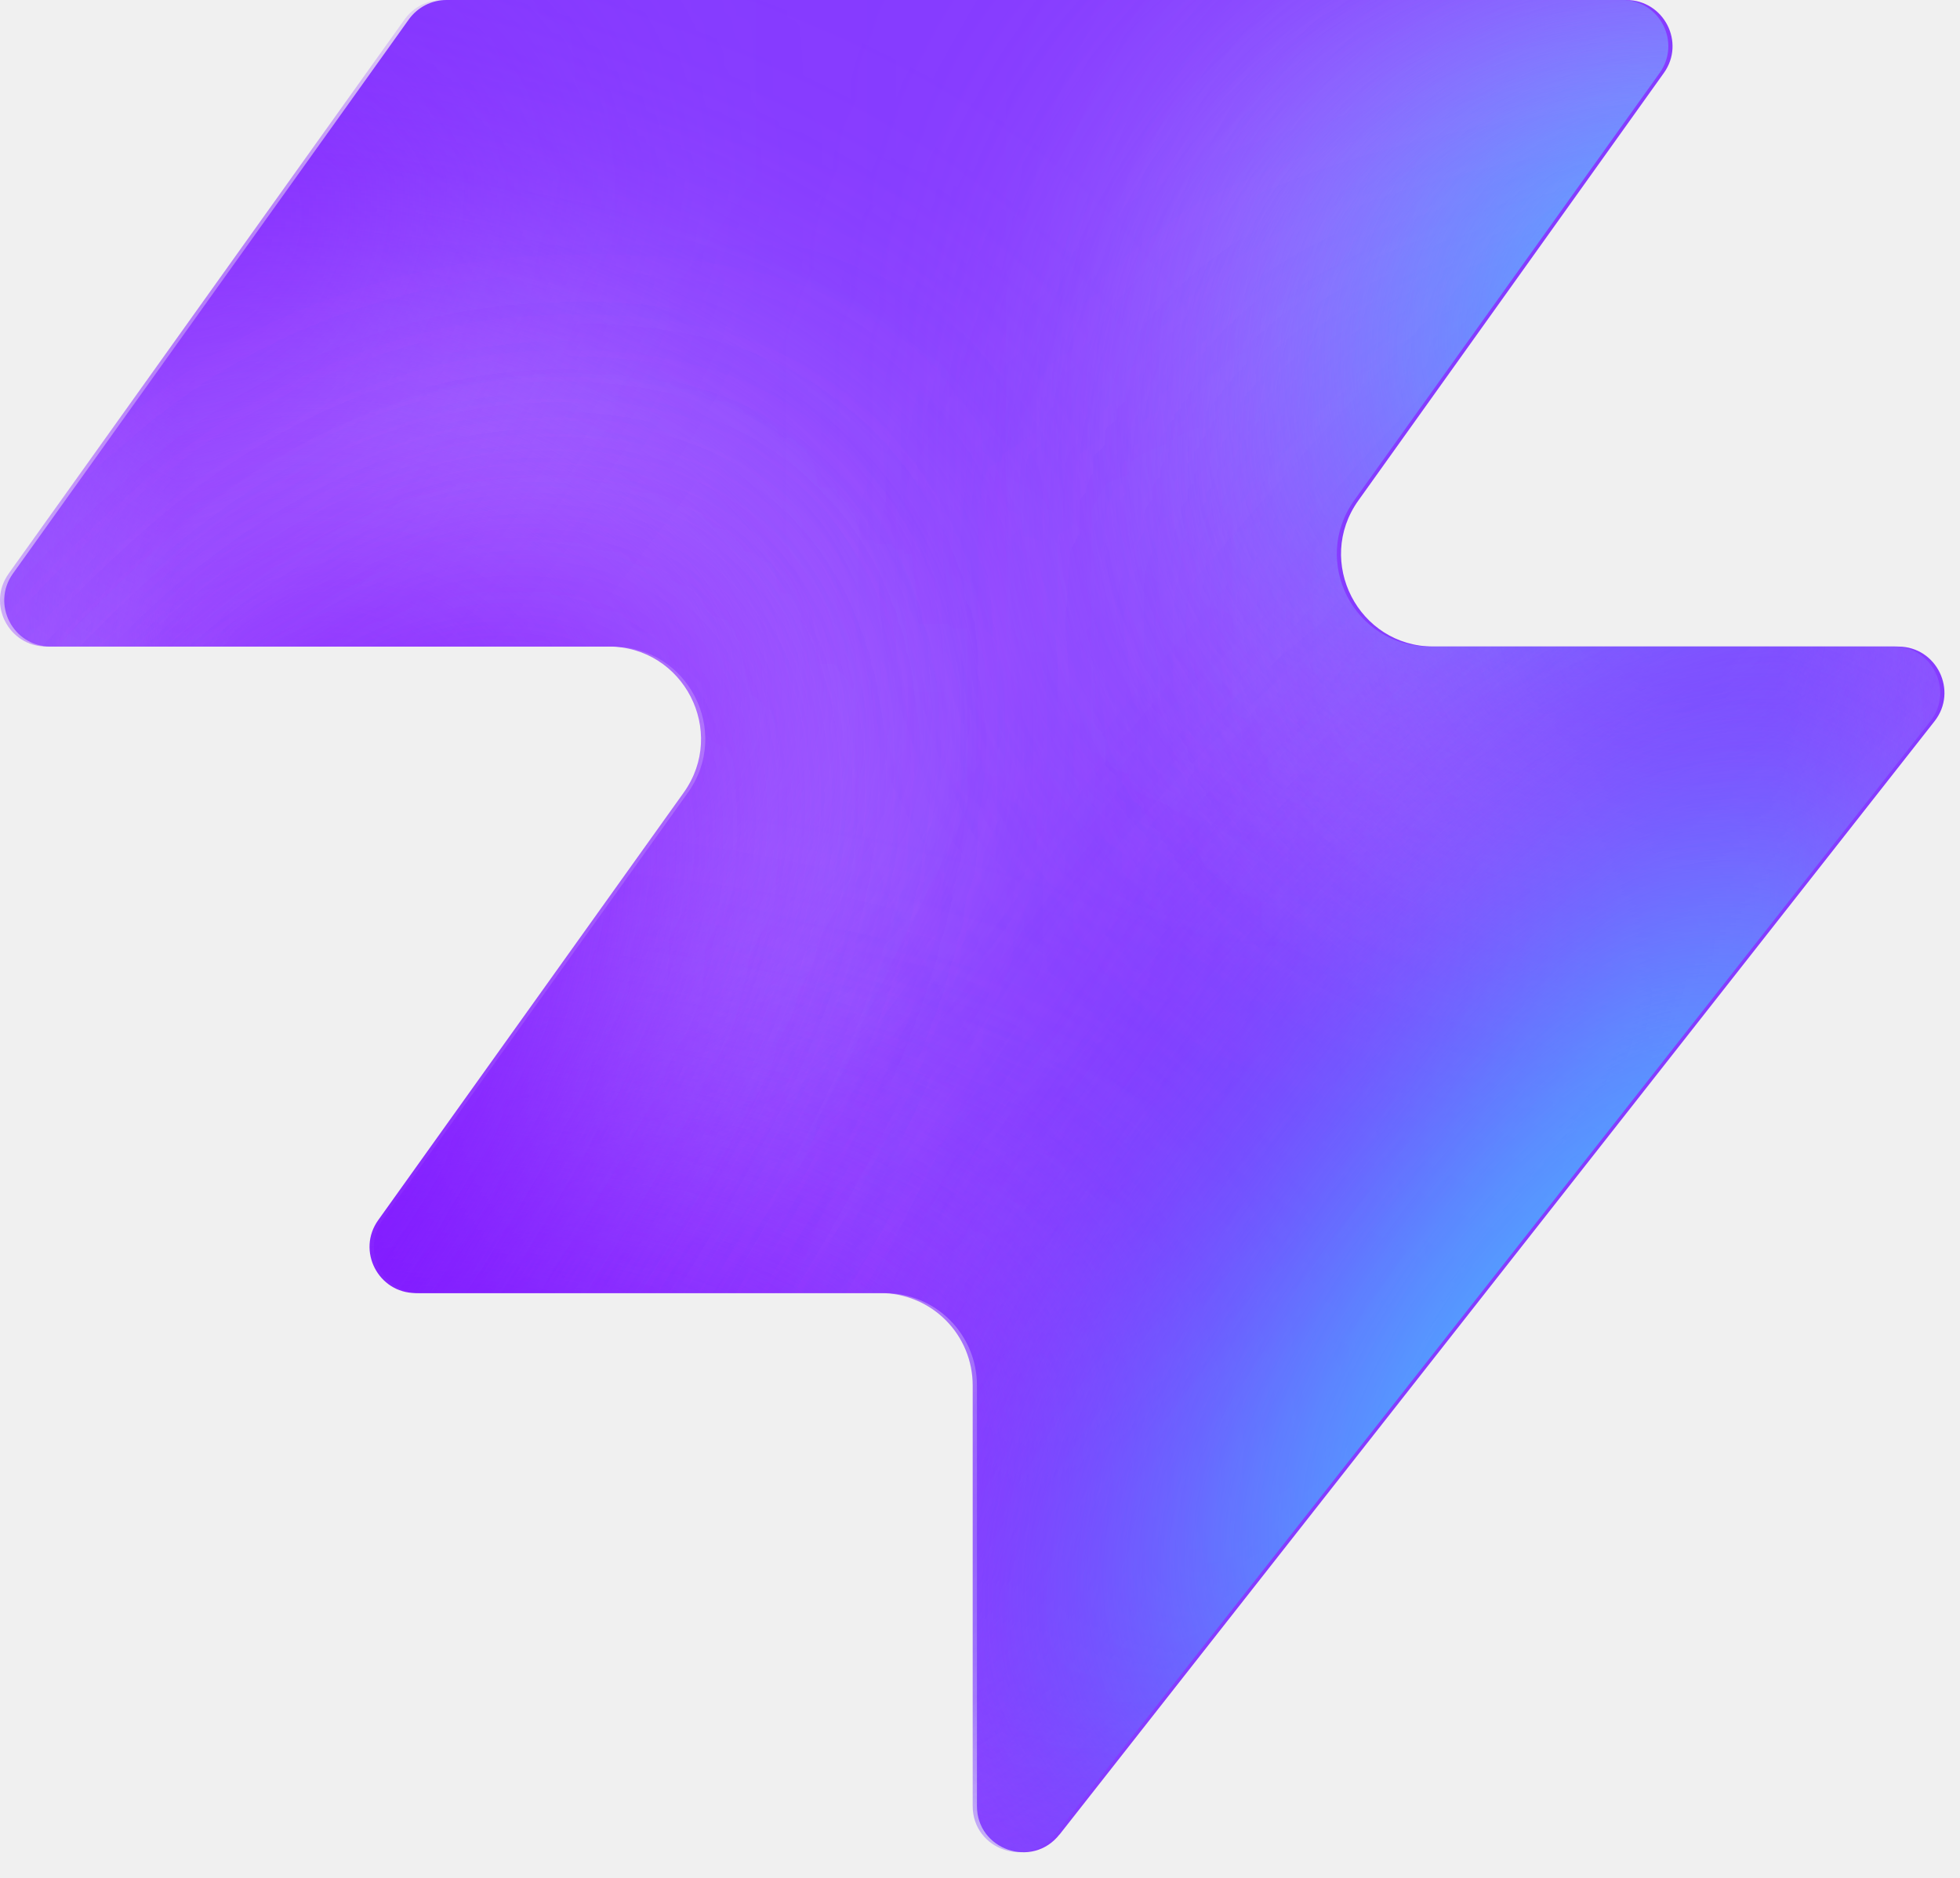
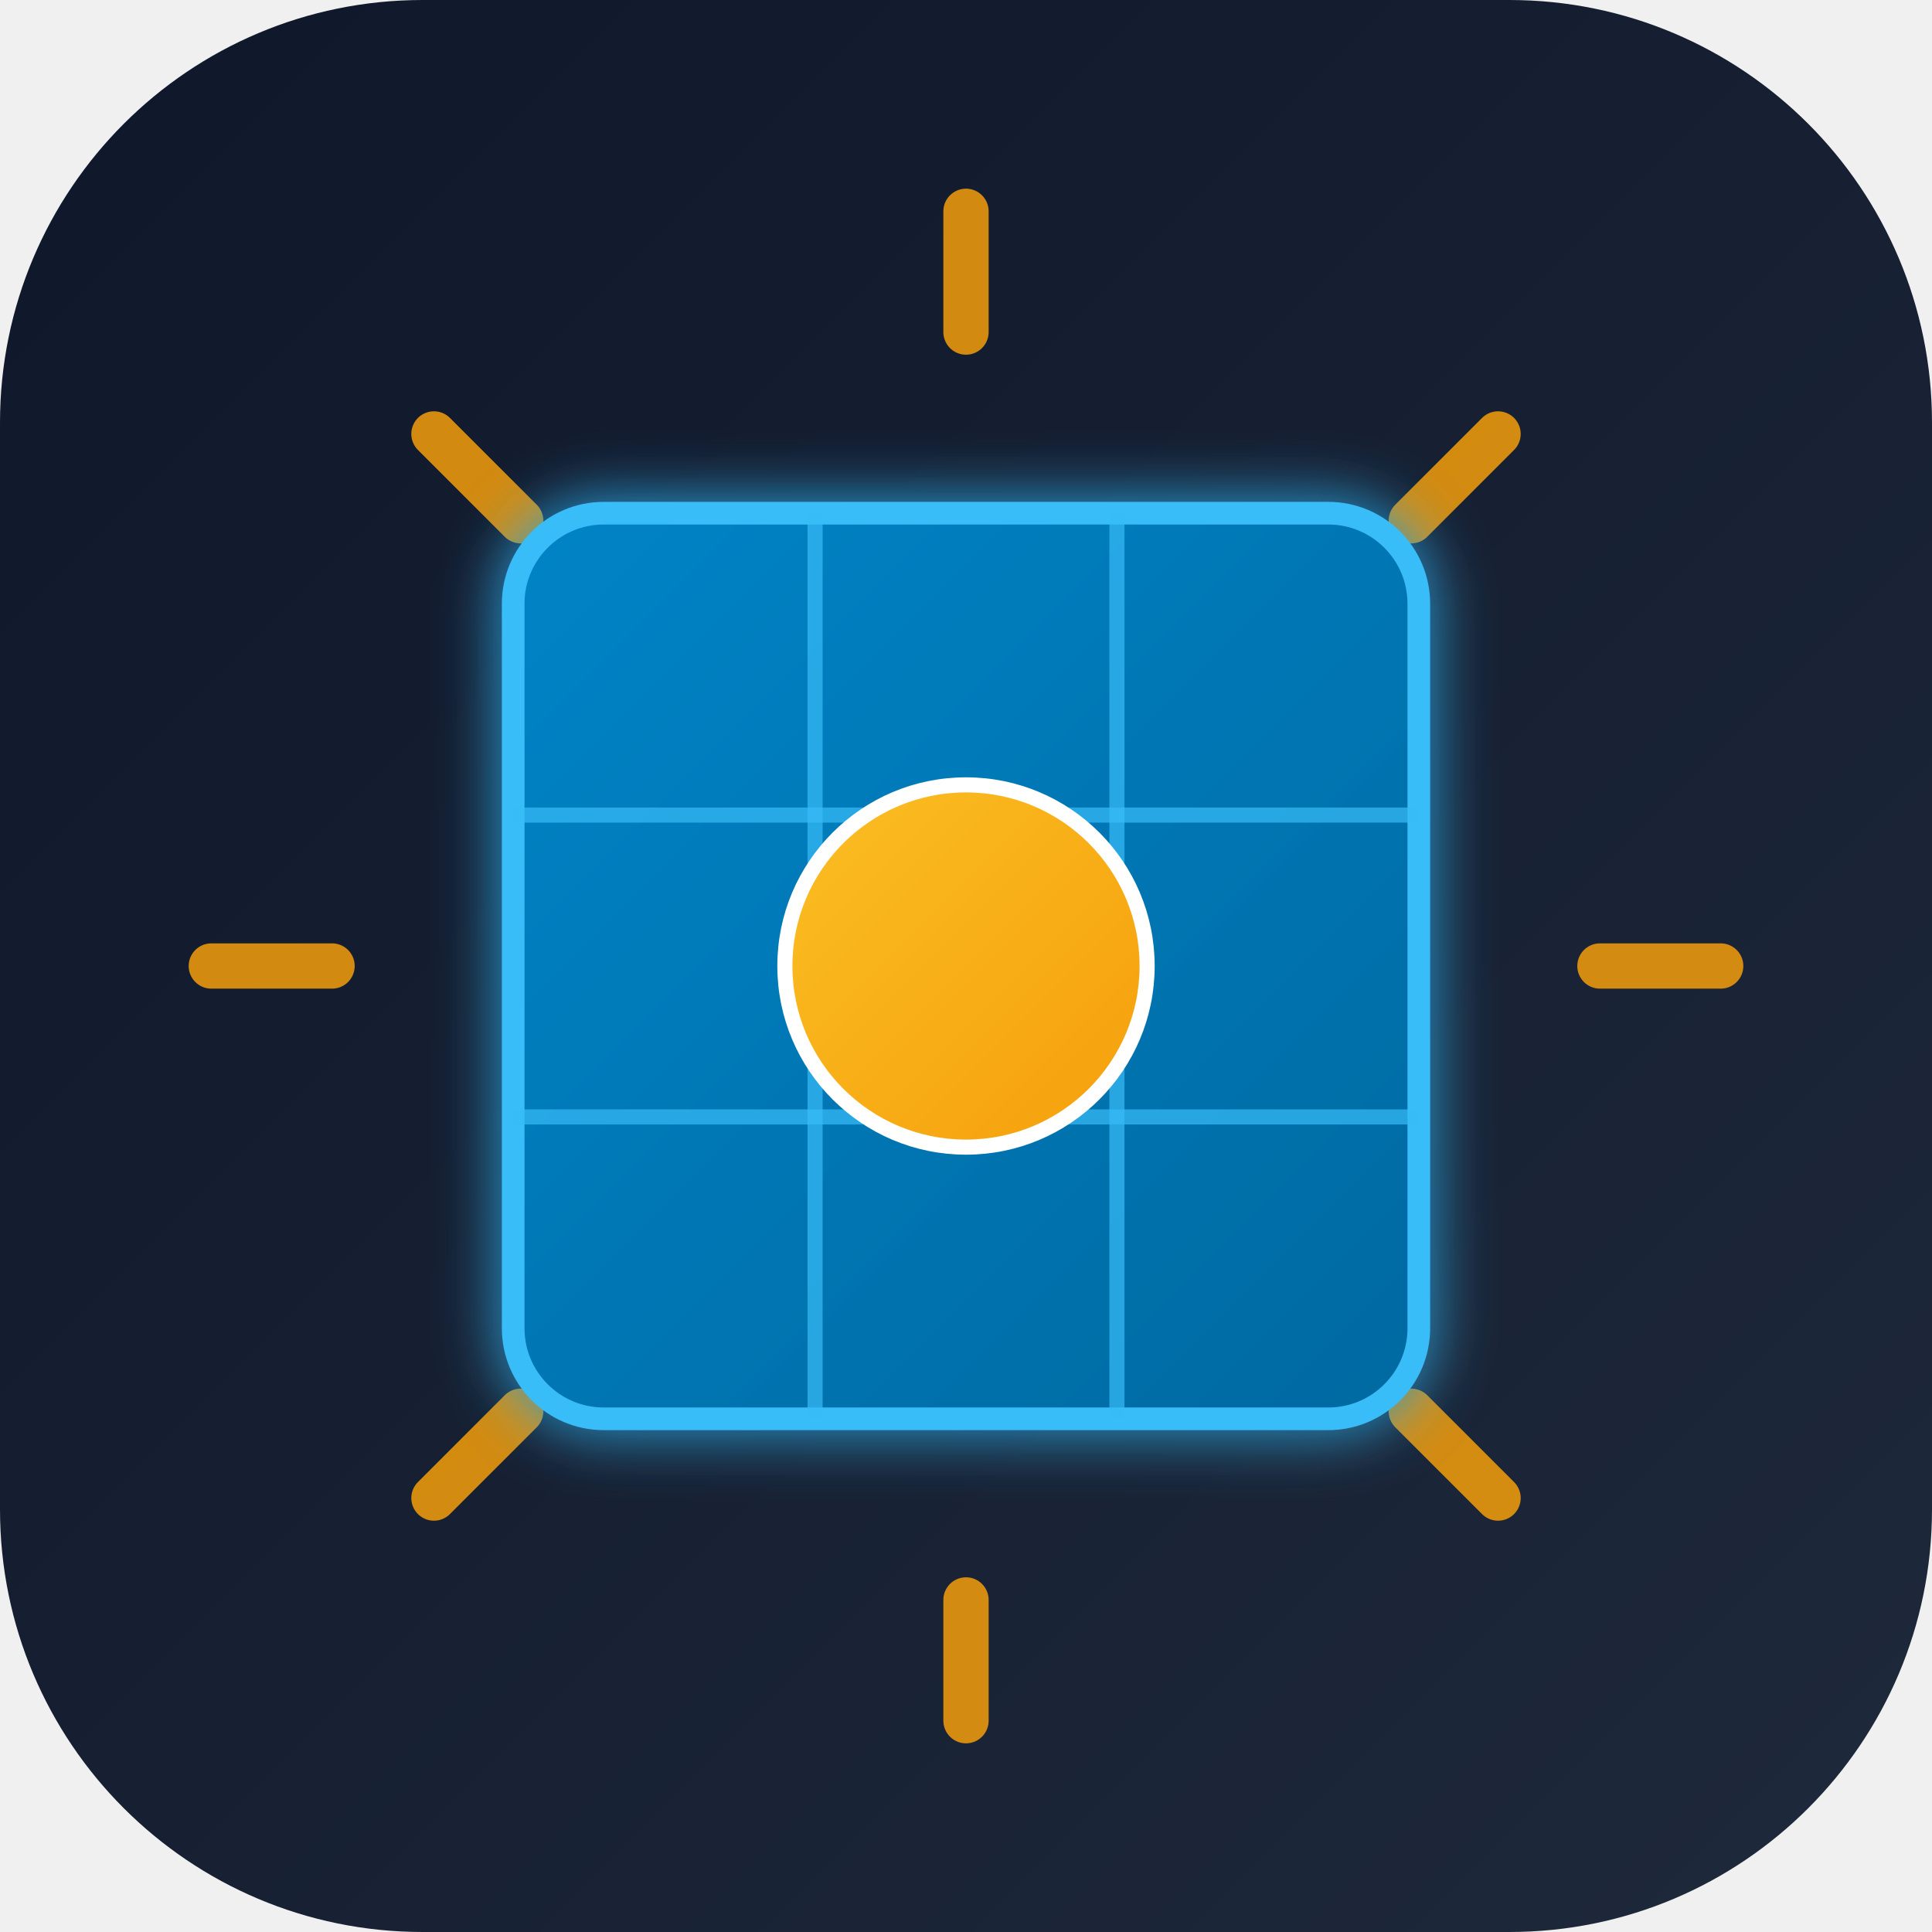
- <svg xmlns="http://www.w3.org/2000/svg" width="48" height="46" fill="none" viewBox="0 0 48 46">
-   <path fill="#863bff" d="M25.946 44.938c-.664.845-2.021.375-2.021-.698V33.937a2.26 2.26 0 0 0-2.262-2.262H10.287c-.92 0-1.456-1.04-.92-1.788l7.48-10.471c1.07-1.497 0-3.578-1.842-3.578H1.237c-.92 0-1.456-1.04-.92-1.788L10.013.474c.214-.297.556-.474.92-.474h28.894c.92 0 1.456 1.04.92 1.788l-7.48 10.471c-1.07 1.498 0 3.579 1.842 3.579h11.377c.943 0 1.473 1.088.89 1.83L25.947 44.94z" style="fill:#863bff;fill:color(display-p3 .525 .23 1);fill-opacity:1" />
-   <mask id="a" width="48" height="46" x="0" y="0" maskUnits="userSpaceOnUse" style="mask-type:alpha">
-     <path fill="#000" d="M25.842 44.938c-.664.844-2.021.375-2.021-.698V33.937a2.26 2.26 0 0 0-2.262-2.262H10.183c-.92 0-1.456-1.04-.92-1.788l7.48-10.471c1.07-1.498 0-3.579-1.842-3.579H1.133c-.92 0-1.456-1.04-.92-1.787L9.91.473c.214-.297.556-.474.92-.474h28.894c.92 0 1.456 1.04.92 1.788l-7.48 10.471c-1.07 1.498 0 3.578 1.842 3.578h11.377c.943 0 1.473 1.088.89 1.832L25.843 44.94z" style="fill:#000;fill-opacity:1" />
-   </mask>
-   <g mask="url(#a)">
-     <g filter="url(#b)">
-       <ellipse cx="5.508" cy="14.704" fill="#ede6ff" rx="5.508" ry="14.704" style="fill:#ede6ff;fill:color(display-p3 .927 .903 1);fill-opacity:1" transform="matrix(.00324 1 1 -.00324 -4.47 31.516)" />
-     </g>
-     <g filter="url(#c)">
-       <ellipse cx="10.399" cy="29.851" fill="#ede6ff" rx="10.399" ry="29.851" style="fill:#ede6ff;fill:color(display-p3 .927 .903 1);fill-opacity:1" transform="matrix(.00324 1 1 -.00324 -39.328 7.883)" />
-     </g>
-     <g filter="url(#d)">
-       <ellipse cx="5.508" cy="30.487" fill="#7e14ff" rx="5.508" ry="30.487" style="fill:#7e14ff;fill:color(display-p3 .492 .077 1);fill-opacity:1" transform="rotate(89.814 -25.913 -14.639)scale(1 -1)" />
-     </g>
-     <g filter="url(#e)">
-       <ellipse cx="5.508" cy="30.599" fill="#7e14ff" rx="5.508" ry="30.599" style="fill:#7e14ff;fill:color(display-p3 .492 .077 1);fill-opacity:1" transform="rotate(89.814 -32.644 -3.334)scale(1 -1)" />
-     </g>
-     <g filter="url(#f)">
-       <ellipse cx="5.508" cy="30.599" fill="#7e14ff" rx="5.508" ry="30.599" style="fill:#7e14ff;fill:color(display-p3 .492 .077 1);fill-opacity:1" transform="matrix(.00324 1 1 -.00324 -34.34 30.47)" />
-     </g>
-     <g filter="url(#g)">
-       <ellipse cx="14.072" cy="22.078" fill="#ede6ff" rx="14.072" ry="22.078" style="fill:#ede6ff;fill:color(display-p3 .927 .903 1);fill-opacity:1" transform="rotate(93.35 24.506 48.493)scale(-1 1)" />
-     </g>
-     <g filter="url(#h)">
-       <ellipse cx="3.47" cy="21.501" fill="#7e14ff" rx="3.47" ry="21.501" style="fill:#7e14ff;fill:color(display-p3 .492 .077 1);fill-opacity:1" transform="rotate(89.009 28.708 47.59)scale(-1 1)" />
-     </g>
-     <g filter="url(#i)">
-       <ellipse cx="3.47" cy="21.501" fill="#7e14ff" rx="3.47" ry="21.501" style="fill:#7e14ff;fill:color(display-p3 .492 .077 1);fill-opacity:1" transform="rotate(89.009 28.708 47.59)scale(-1 1)" />
-     </g>
-     <g filter="url(#j)">
-       <ellipse cx=".387" cy="8.972" fill="#7e14ff" rx="4.407" ry="29.108" style="fill:#7e14ff;fill:color(display-p3 .492 .077 1);fill-opacity:1" transform="rotate(39.51 .387 8.972)" />
-     </g>
-     <g filter="url(#k)">
-       <ellipse cx="47.523" cy="-6.092" fill="#7e14ff" rx="4.407" ry="29.108" style="fill:#7e14ff;fill:color(display-p3 .492 .077 1);fill-opacity:1" transform="rotate(37.892 47.523 -6.092)" />
-     </g>
-     <g filter="url(#l)">
-       <ellipse cx="41.412" cy="6.333" fill="#47bfff" rx="5.971" ry="9.665" style="fill:#47bfff;fill:color(display-p3 .28 .748 1);fill-opacity:1" transform="rotate(37.892 41.412 6.333)" />
-     </g>
-     <g filter="url(#m)">
-       <ellipse cx="-1.879" cy="38.332" fill="#7e14ff" rx="4.407" ry="29.108" style="fill:#7e14ff;fill:color(display-p3 .492 .077 1);fill-opacity:1" transform="rotate(37.892 -1.88 38.332)" />
-     </g>
-     <g filter="url(#n)">
-       <ellipse cx="-1.879" cy="38.332" fill="#7e14ff" rx="4.407" ry="29.108" style="fill:#7e14ff;fill:color(display-p3 .492 .077 1);fill-opacity:1" transform="rotate(37.892 -1.88 38.332)" />
-     </g>
-     <g filter="url(#o)">
-       <ellipse cx="35.651" cy="29.907" fill="#7e14ff" rx="4.407" ry="29.108" style="fill:#7e14ff;fill:color(display-p3 .492 .077 1);fill-opacity:1" transform="rotate(37.892 35.651 29.907)" />
-     </g>
-     <g filter="url(#p)">
-       <ellipse cx="38.418" cy="32.4" fill="#47bfff" rx="5.971" ry="15.297" style="fill:#47bfff;fill:color(display-p3 .28 .748 1);fill-opacity:1" transform="rotate(37.892 38.418 32.4)" />
-     </g>
-   </g>
+ <svg xmlns="http://www.w3.org/2000/svg" viewBox="0 0 512 512" width="512" height="512">
  <defs>
-     <filter id="b" width="60.045" height="41.654" x="-19.77" y="16.149" color-interpolation-filters="sRGB" filterUnits="userSpaceOnUse">
-       <feFlood flood-opacity="0" result="BackgroundImageFix" />
-       <feBlend in="SourceGraphic" in2="BackgroundImageFix" result="shape" />
-       <feGaussianBlur result="effect1_foregroundBlur_2002_17158" stdDeviation="7.659" />
-     </filter>
-     <filter id="c" width="90.34" height="51.437" x="-54.613" y="-7.533" color-interpolation-filters="sRGB" filterUnits="userSpaceOnUse">
-       <feFlood flood-opacity="0" result="BackgroundImageFix" />
-       <feBlend in="SourceGraphic" in2="BackgroundImageFix" result="shape" />
-       <feGaussianBlur result="effect1_foregroundBlur_2002_17158" stdDeviation="7.659" />
-     </filter>
-     <filter id="d" width="79.355" height="29.4" x="-49.64" y="2.03" color-interpolation-filters="sRGB" filterUnits="userSpaceOnUse">
-       <feFlood flood-opacity="0" result="BackgroundImageFix" />
-       <feBlend in="SourceGraphic" in2="BackgroundImageFix" result="shape" />
-       <feGaussianBlur result="effect1_foregroundBlur_2002_17158" stdDeviation="4.596" />
-     </filter>
-     <filter id="e" width="79.579" height="29.4" x="-45.045" y="20.029" color-interpolation-filters="sRGB" filterUnits="userSpaceOnUse">
-       <feFlood flood-opacity="0" result="BackgroundImageFix" />
-       <feBlend in="SourceGraphic" in2="BackgroundImageFix" result="shape" />
-       <feGaussianBlur result="effect1_foregroundBlur_2002_17158" stdDeviation="4.596" />
-     </filter>
-     <filter id="f" width="79.579" height="29.4" x="-43.513" y="21.178" color-interpolation-filters="sRGB" filterUnits="userSpaceOnUse">
-       <feFlood flood-opacity="0" result="BackgroundImageFix" />
-       <feBlend in="SourceGraphic" in2="BackgroundImageFix" result="shape" />
-       <feGaussianBlur result="effect1_foregroundBlur_2002_17158" stdDeviation="4.596" />
-     </filter>
-     <filter id="g" width="74.749" height="58.852" x="15.756" y="-17.901" color-interpolation-filters="sRGB" filterUnits="userSpaceOnUse">
-       <feFlood flood-opacity="0" result="BackgroundImageFix" />
-       <feBlend in="SourceGraphic" in2="BackgroundImageFix" result="shape" />
-       <feGaussianBlur result="effect1_foregroundBlur_2002_17158" stdDeviation="7.659" />
-     </filter>
-     <filter id="h" width="61.377" height="25.362" x="23.548" y="2.284" color-interpolation-filters="sRGB" filterUnits="userSpaceOnUse">
-       <feFlood flood-opacity="0" result="BackgroundImageFix" />
-       <feBlend in="SourceGraphic" in2="BackgroundImageFix" result="shape" />
-       <feGaussianBlur result="effect1_foregroundBlur_2002_17158" stdDeviation="4.596" />
-     </filter>
-     <filter id="i" width="61.377" height="25.362" x="23.548" y="2.284" color-interpolation-filters="sRGB" filterUnits="userSpaceOnUse">
-       <feFlood flood-opacity="0" result="BackgroundImageFix" />
-       <feBlend in="SourceGraphic" in2="BackgroundImageFix" result="shape" />
-       <feGaussianBlur result="effect1_foregroundBlur_2002_17158" stdDeviation="4.596" />
-     </filter>
-     <filter id="j" width="56.045" height="63.649" x="-27.636" y="-22.853" color-interpolation-filters="sRGB" filterUnits="userSpaceOnUse">
-       <feFlood flood-opacity="0" result="BackgroundImageFix" />
-       <feBlend in="SourceGraphic" in2="BackgroundImageFix" result="shape" />
-       <feGaussianBlur result="effect1_foregroundBlur_2002_17158" stdDeviation="4.596" />
-     </filter>
-     <filter id="k" width="54.814" height="64.646" x="20.116" y="-38.415" color-interpolation-filters="sRGB" filterUnits="userSpaceOnUse">
-       <feFlood flood-opacity="0" result="BackgroundImageFix" />
-       <feBlend in="SourceGraphic" in2="BackgroundImageFix" result="shape" />
-       <feGaussianBlur result="effect1_foregroundBlur_2002_17158" stdDeviation="4.596" />
-     </filter>
-     <filter id="l" width="33.541" height="35.313" x="24.641" y="-11.323" color-interpolation-filters="sRGB" filterUnits="userSpaceOnUse">
-       <feFlood flood-opacity="0" result="BackgroundImageFix" />
-       <feBlend in="SourceGraphic" in2="BackgroundImageFix" result="shape" />
-       <feGaussianBlur result="effect1_foregroundBlur_2002_17158" stdDeviation="4.596" />
-     </filter>
-     <filter id="m" width="54.814" height="64.646" x="-29.286" y="6.009" color-interpolation-filters="sRGB" filterUnits="userSpaceOnUse">
-       <feFlood flood-opacity="0" result="BackgroundImageFix" />
-       <feBlend in="SourceGraphic" in2="BackgroundImageFix" result="shape" />
-       <feGaussianBlur result="effect1_foregroundBlur_2002_17158" stdDeviation="4.596" />
-     </filter>
-     <filter id="n" width="54.814" height="64.646" x="-29.286" y="6.009" color-interpolation-filters="sRGB" filterUnits="userSpaceOnUse">
-       <feFlood flood-opacity="0" result="BackgroundImageFix" />
-       <feBlend in="SourceGraphic" in2="BackgroundImageFix" result="shape" />
-       <feGaussianBlur result="effect1_foregroundBlur_2002_17158" stdDeviation="4.596" />
-     </filter>
-     <filter id="o" width="54.814" height="64.646" x="8.244" y="-2.416" color-interpolation-filters="sRGB" filterUnits="userSpaceOnUse">
-       <feFlood flood-opacity="0" result="BackgroundImageFix" />
-       <feBlend in="SourceGraphic" in2="BackgroundImageFix" result="shape" />
-       <feGaussianBlur result="effect1_foregroundBlur_2002_17158" stdDeviation="4.596" />
-     </filter>
-     <filter id="p" width="39.409" height="43.623" x="18.713" y="10.588" color-interpolation-filters="sRGB" filterUnits="userSpaceOnUse">
-       <feFlood flood-opacity="0" result="BackgroundImageFix" />
-       <feBlend in="SourceGraphic" in2="BackgroundImageFix" result="shape" />
-       <feGaussianBlur result="effect1_foregroundBlur_2002_17158" stdDeviation="4.596" />
+     <linearGradient id="bgGrad" x1="0%" y1="0%" x2="100%" y2="100%">
+       <stop offset="0%" stop-color="#0f172a" />
+       <stop offset="100%" stop-color="#1e293b" />
+     </linearGradient>
+     <linearGradient id="sunGrad" x1="0%" y1="0%" x2="100%" y2="100%">
+       <stop offset="0%" stop-color="#fbbf24" />
+       <stop offset="100%" stop-color="#f59e0b" />
+     </linearGradient>
+     <linearGradient id="panelGrad" x1="0%" y1="0%" x2="100%" y2="100%">
+       <stop offset="0%" stop-color="#0284c7" />
+       <stop offset="100%" stop-color="#0369a1" />
+     </linearGradient>
+     <filter id="glow" x="-20%" y="-20%" width="140%" height="140%">
+       <feGaussianBlur stdDeviation="8" result="blur" />
+       <feComposite in="SourceGraphic" in2="blur" operator="over" />
    </filter>
  </defs>
+   <rect width="512" height="512" rx="112" fill="url(#bgGrad)" />
+   <g stroke="#f59e0b" stroke-width="12" stroke-linecap="round" opacity="0.85">
+     <line x1="256" y1="56" x2="256" y2="88" />
+     <line x1="256" y1="424" x2="256" y2="456" />
+     <line x1="56" y1="256" x2="88" y2="256" />
+     <line x1="424" y1="256" x2="456" y2="256" />
+     <line x1="115" y1="115" x2="138" y2="138" />
+     <line x1="374" y1="374" x2="397" y2="397" />
+     <line x1="115" y1="397" x2="138" y2="374" />
+     <line x1="374" y1="138" x2="397" y2="115" />
+   </g>
+   <rect x="136" y="136" width="240" height="240" rx="24" fill="url(#panelGrad)" stroke="#38bdf8" stroke-width="6" filter="url(#glow)" />
+   <line x1="136" y1="216" x2="376" y2="216" stroke="#38bdf8" stroke-width="4" stroke-opacity="0.7" />
+   <line x1="136" y1="296" x2="376" y2="296" stroke="#38bdf8" stroke-width="4" stroke-opacity="0.7" />
+   <line x1="216" y1="136" x2="216" y2="376" stroke="#38bdf8" stroke-width="4" stroke-opacity="0.7" />
+   <line x1="296" y1="136" x2="296" y2="376" stroke="#38bdf8" stroke-width="4" stroke-opacity="0.7" />
+   <circle cx="256" cy="256" r="48" fill="url(#sunGrad)" stroke="#ffffff" stroke-width="4" />
</svg>
